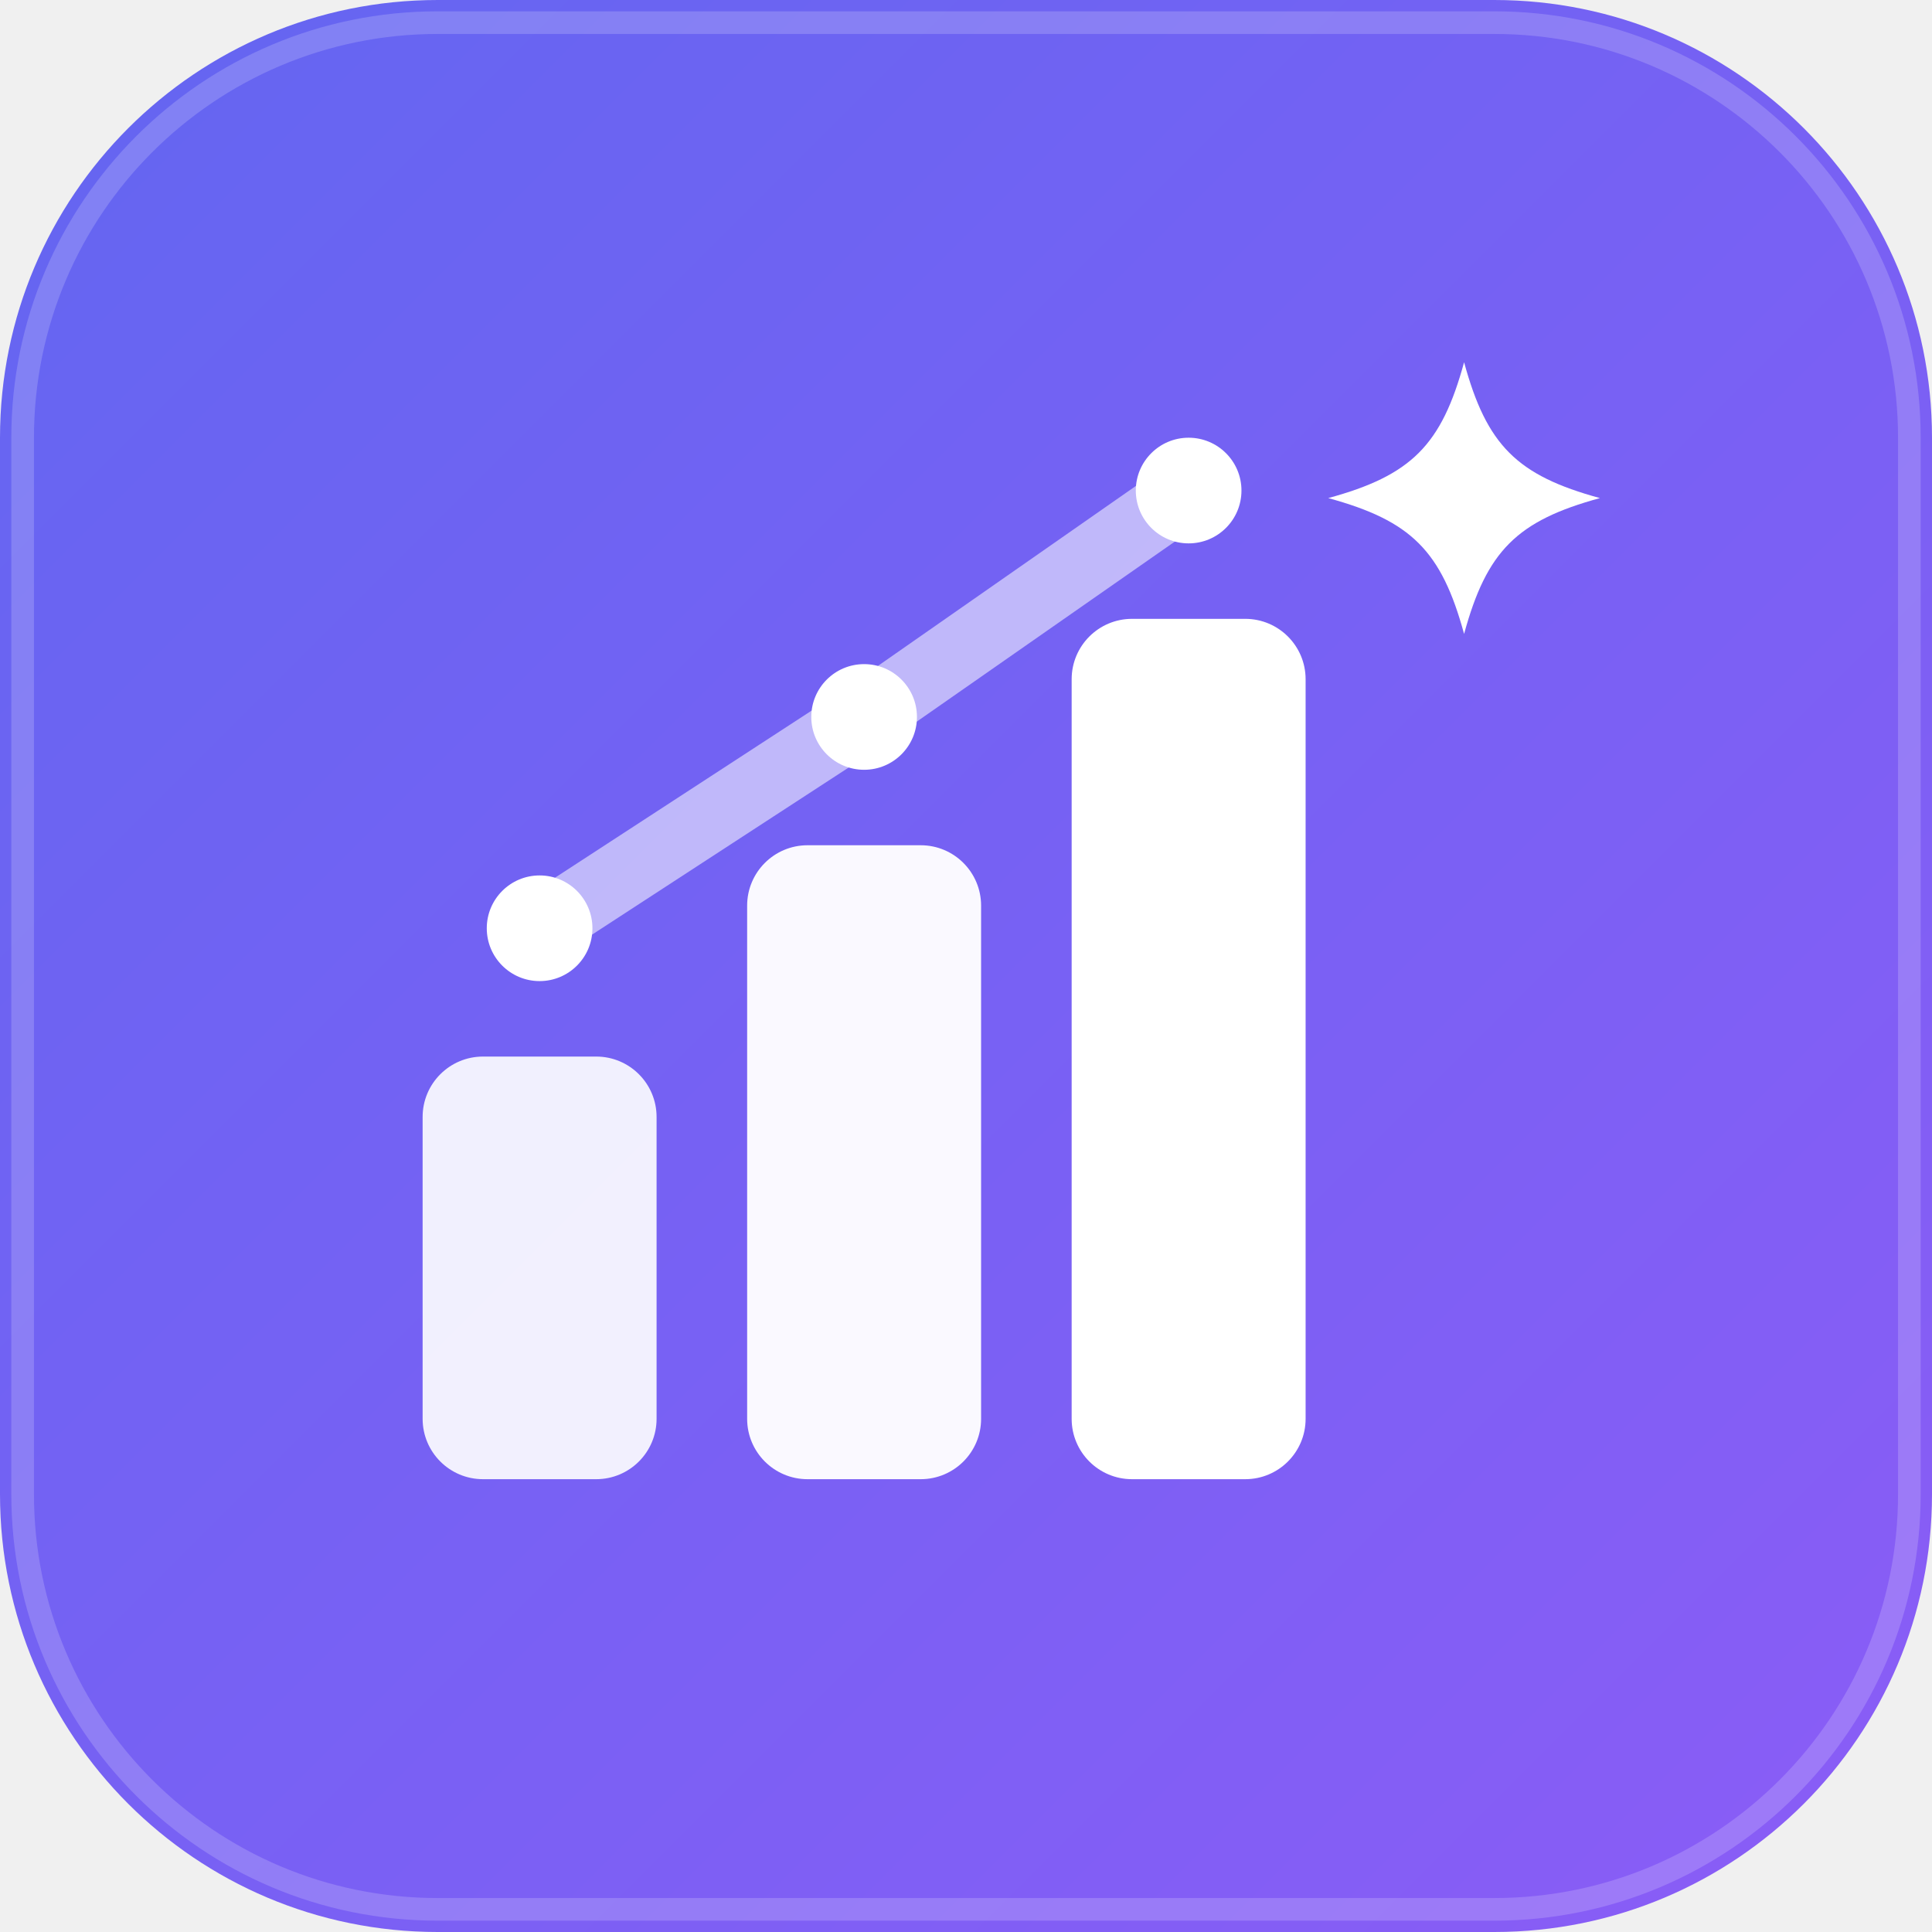
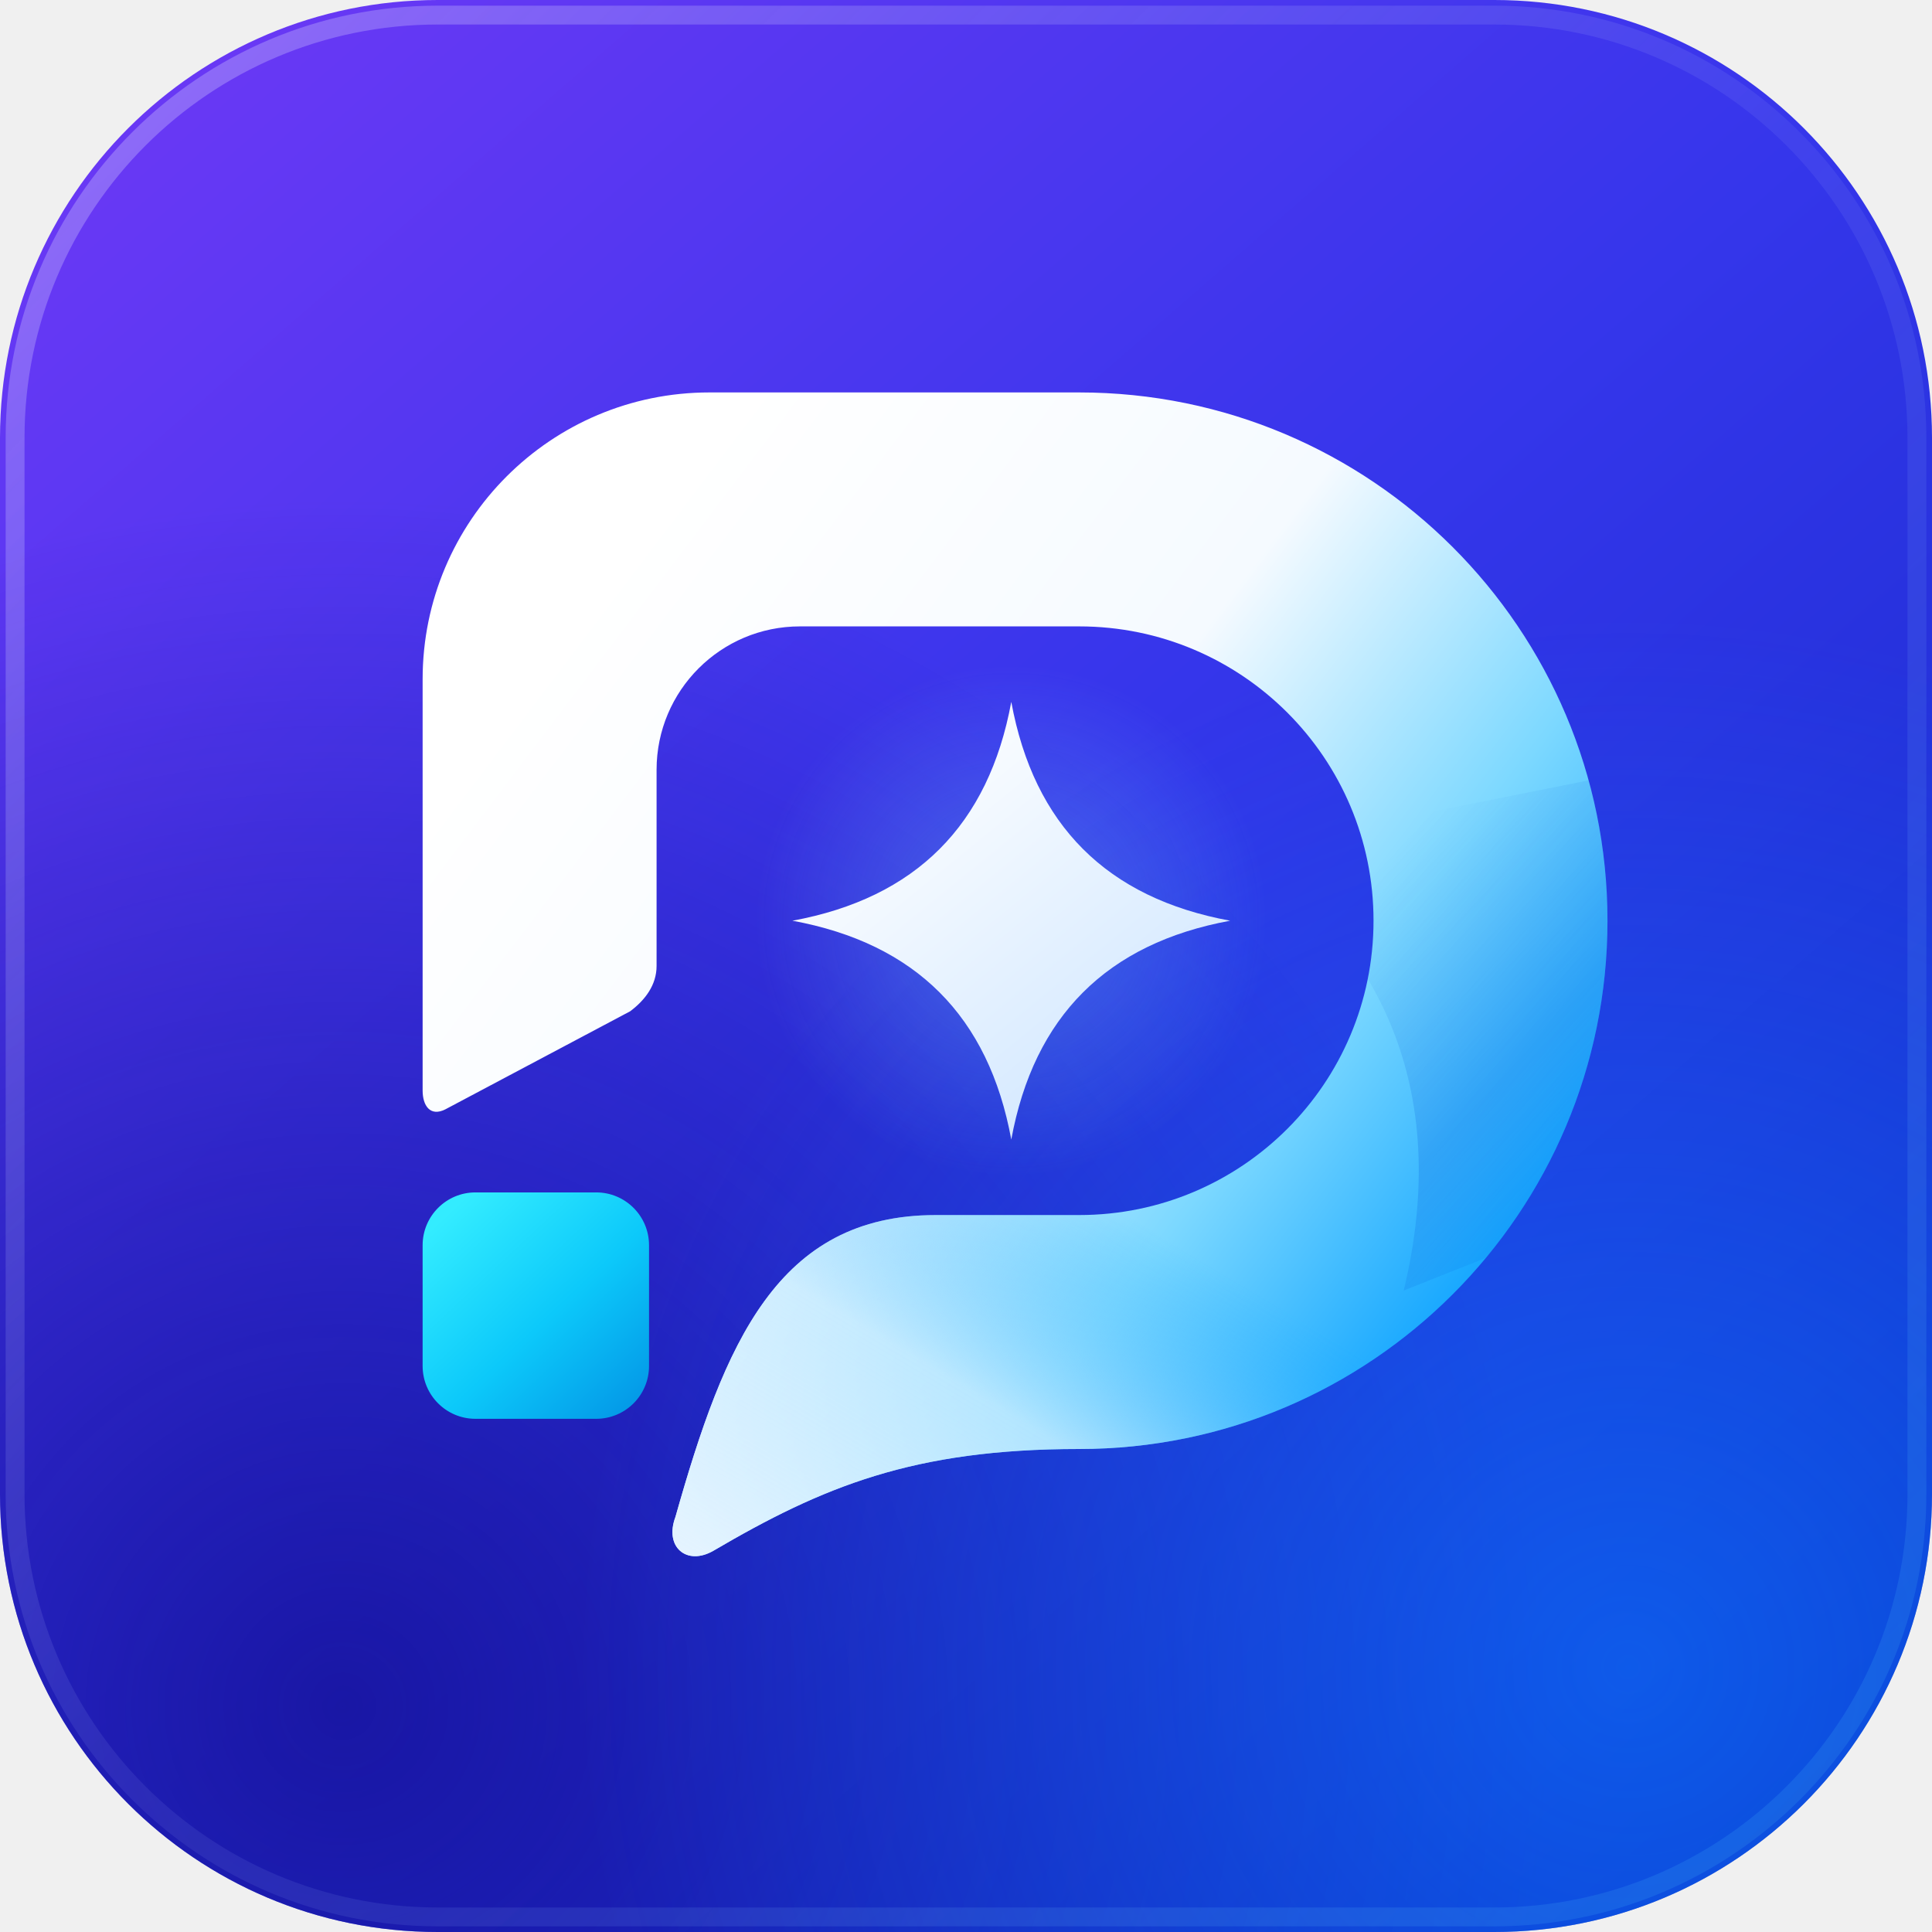
<svg xmlns="http://www.w3.org/2000/svg" viewBox="0 0 512 512" role="img" aria-label="DataChat">
  <defs>
-     <linearGradient id="brand" x1="0" y1="0" x2="1" y2="1">
-       <stop offset="0" stop-color="#6366F1" />
-       <stop offset="1" stop-color="#8B5CF6" />
+     <linearGradient id="bg" x1="0.08" y1="0.04" x2="0.88" y2="0.96">
+       <stop offset="0" stop-color="#6A38F5" />
+       <stop offset="0.48" stop-color="#3536EB" />
+       <stop offset="1" stop-color="#0E2BC6" />
    </linearGradient>
+     <radialGradient id="deep" cx="18%" cy="88%" r="62%">
+       <stop offset="0" stop-color="#110B8C" stop-opacity="0.72" />
+       <stop offset="1" stop-color="#110B8C" stop-opacity="0" />
+     </radialGradient>
+     <radialGradient id="glow" cx="84%" cy="86%" r="54%">
+       <stop offset="0" stop-color="#0A7BFF" stop-opacity="0.58" />
+       <stop offset="1" stop-color="#0A7BFF" stop-opacity="0" />
+     </radialGradient>
+     <linearGradient id="rim" x1="0" y1="0" x2="1" y2="1">
+       <stop offset="0" stop-color="#FFFFFF" stop-opacity="0.28" />
+       <stop offset="0.5" stop-color="#A5B4FC" stop-opacity="0.1" />
+       <stop offset="1" stop-color="#38BDF8" stop-opacity="0.18" />
+     </linearGradient>
+     <linearGradient id="rib" x1="0.15" y1="0.15" x2="0.92" y2="0.72">
+       <stop offset="0" stop-color="#FFFFFF" />
+       <stop offset="0.46" stop-color="#F5FAFF" />
+       <stop offset="0.76" stop-color="#7CD8FF" />
+       <stop offset="1" stop-color="#18A8FF" />
+     </linearGradient>
+     <linearGradient id="tail" x1="0.15" y1="0.9" x2="0.85" y2="0.35">
+       <stop offset="0" stop-color="#E6F4FF" stop-opacity="0.96" />
+       <stop offset="0.55" stop-color="#C8EBFF" stop-opacity="0.72" />
+       <stop offset="1" stop-color="#18A8FF" stop-opacity="0" />
+     </linearGradient>
+     <linearGradient id="fold" x1="0.3" y1="0.2" x2="0.9" y2="0.9">
+       <stop offset="0" stop-color="#0052D9" stop-opacity="0" />
+       <stop offset="0.55" stop-color="#0052D9" stop-opacity="0.22" />
+       <stop offset="1" stop-color="#0052D9" stop-opacity="0" />
+     </linearGradient>
+     <linearGradient id="cyan" x1="0.1" y1="0.1" x2="0.9" y2="0.95">
+       <stop offset="0" stop-color="#33ECFF" />
+       <stop offset="0.55" stop-color="#0CC9FA" />
+       <stop offset="1" stop-color="#049BE8" />
+     </linearGradient>
+     <linearGradient id="star" x1="0.2" y1="0.1" x2="0.85" y2="0.9">
+       <stop offset="0" stop-color="#FFFFFF" />
+       <stop offset="1" stop-color="#CFE6FF" />
+     </linearGradient>
+     <radialGradient id="star-glow" cx="50%" cy="50%" r="50%">
+       <stop offset="0" stop-color="#7DD3FC" stop-opacity="0.32" />
+       <stop offset="1" stop-color="#7DD3FC" stop-opacity="0" />
+     </radialGradient>
+     <clipPath id="rib-clip">
+       <path d="M 188 104 H 286 A 140 140 0 1 1 286 384 C 242 384 218 394 189 411 C 182 415 176 410 179 402 C 192 356 206 322 248 322 H 286 A 78 78 0 1 0 286 166 H 212 A 38 38 0 0 0 174 204 V 256 C 174 261 171 265 167 268 L 118 294 C 114 296 112 293 112 289 V 180 A 76 76 0 0 1 188 104 Z" />
+     </clipPath>
  </defs>
-   <rect width="512" height="512" rx="116" fill="url(#brand)" />
-   <rect x="6" y="6" width="500" height="500" rx="110" fill="none" stroke="#FFFFFF" stroke-opacity="0.18" stroke-width="6" />
-   <rect x="112" y="280" width="62" height="112" rx="16" fill="#FFFFFF" fill-opacity="0.9" />
-   <rect x="198" y="224" width="62" height="168" rx="16" fill="#FFFFFF" fill-opacity="0.96" />
-   <rect x="284" y="164" width="62" height="228" rx="16" fill="#FFFFFF" />
-   <path d="M143 246 L229 190 L315 130" fill="none" stroke="#FFFFFF" stroke-opacity="0.55" stroke-linecap="round" stroke-linejoin="round" stroke-width="18" />
-   <circle cx="143" cy="246" r="14" fill="#FFFFFF" />
-   <circle cx="229" cy="190" r="14" fill="#FFFFFF" />
-   <circle cx="315" cy="130" r="14" fill="#FFFFFF" />
-   <path d="M388 96 C394 118 402 126 424 132 C402 138 394 146 388 168 C382 146 374 138 352 132 C374 126 382 118 388 96 Z" fill="#FFFFFF" />
+   <rect width="512" height="512" rx="116" fill="url(#bg)" />
+   <rect width="512" height="512" rx="116" fill="url(#deep)" />
+   <rect width="512" height="512" rx="116" fill="url(#glow)" />
+   <rect x="4" y="4" width="504" height="504" rx="112" fill="none" stroke="url(#rim)" stroke-width="5" />
+   <path d="M 188 104 H 286 A 140 140 0 1 1 286 384 C 242 384 218 394 189 411 C 182 415 176 410 179 402 C 192 356 206 322 248 322 H 286 A 78 78 0 1 0 286 166 H 212 A 38 38 0 0 0 174 204 V 256 C 174 261 171 265 167 268 L 118 294 C 114 296 112 293 112 289 V 180 A 76 76 0 0 1 188 104 Z" fill="url(#rib)" />
+   <g clip-path="url(#rib-clip)">
+     <path d="M 160 320 H 395 V 430 H 160 Z" fill="url(#tail)" />
+     <path d="M 330 225 C 365 250 385 288 372 342 L 440 315 L 430 205 Z" fill="url(#fold)" />
+   </g>
+   <rect x="112" y="316" width="60" height="60" rx="14" fill="url(#cyan)" />
+   <circle cx="268" cy="244" r="68" fill="url(#star-glow)" />
+   <path d="M 268 186 Q 277 235 326 244 Q 277 253 268 302 Q 259 253 210 244 Q 259 235 268 186 Z" fill="url(#star)" />
</svg>
